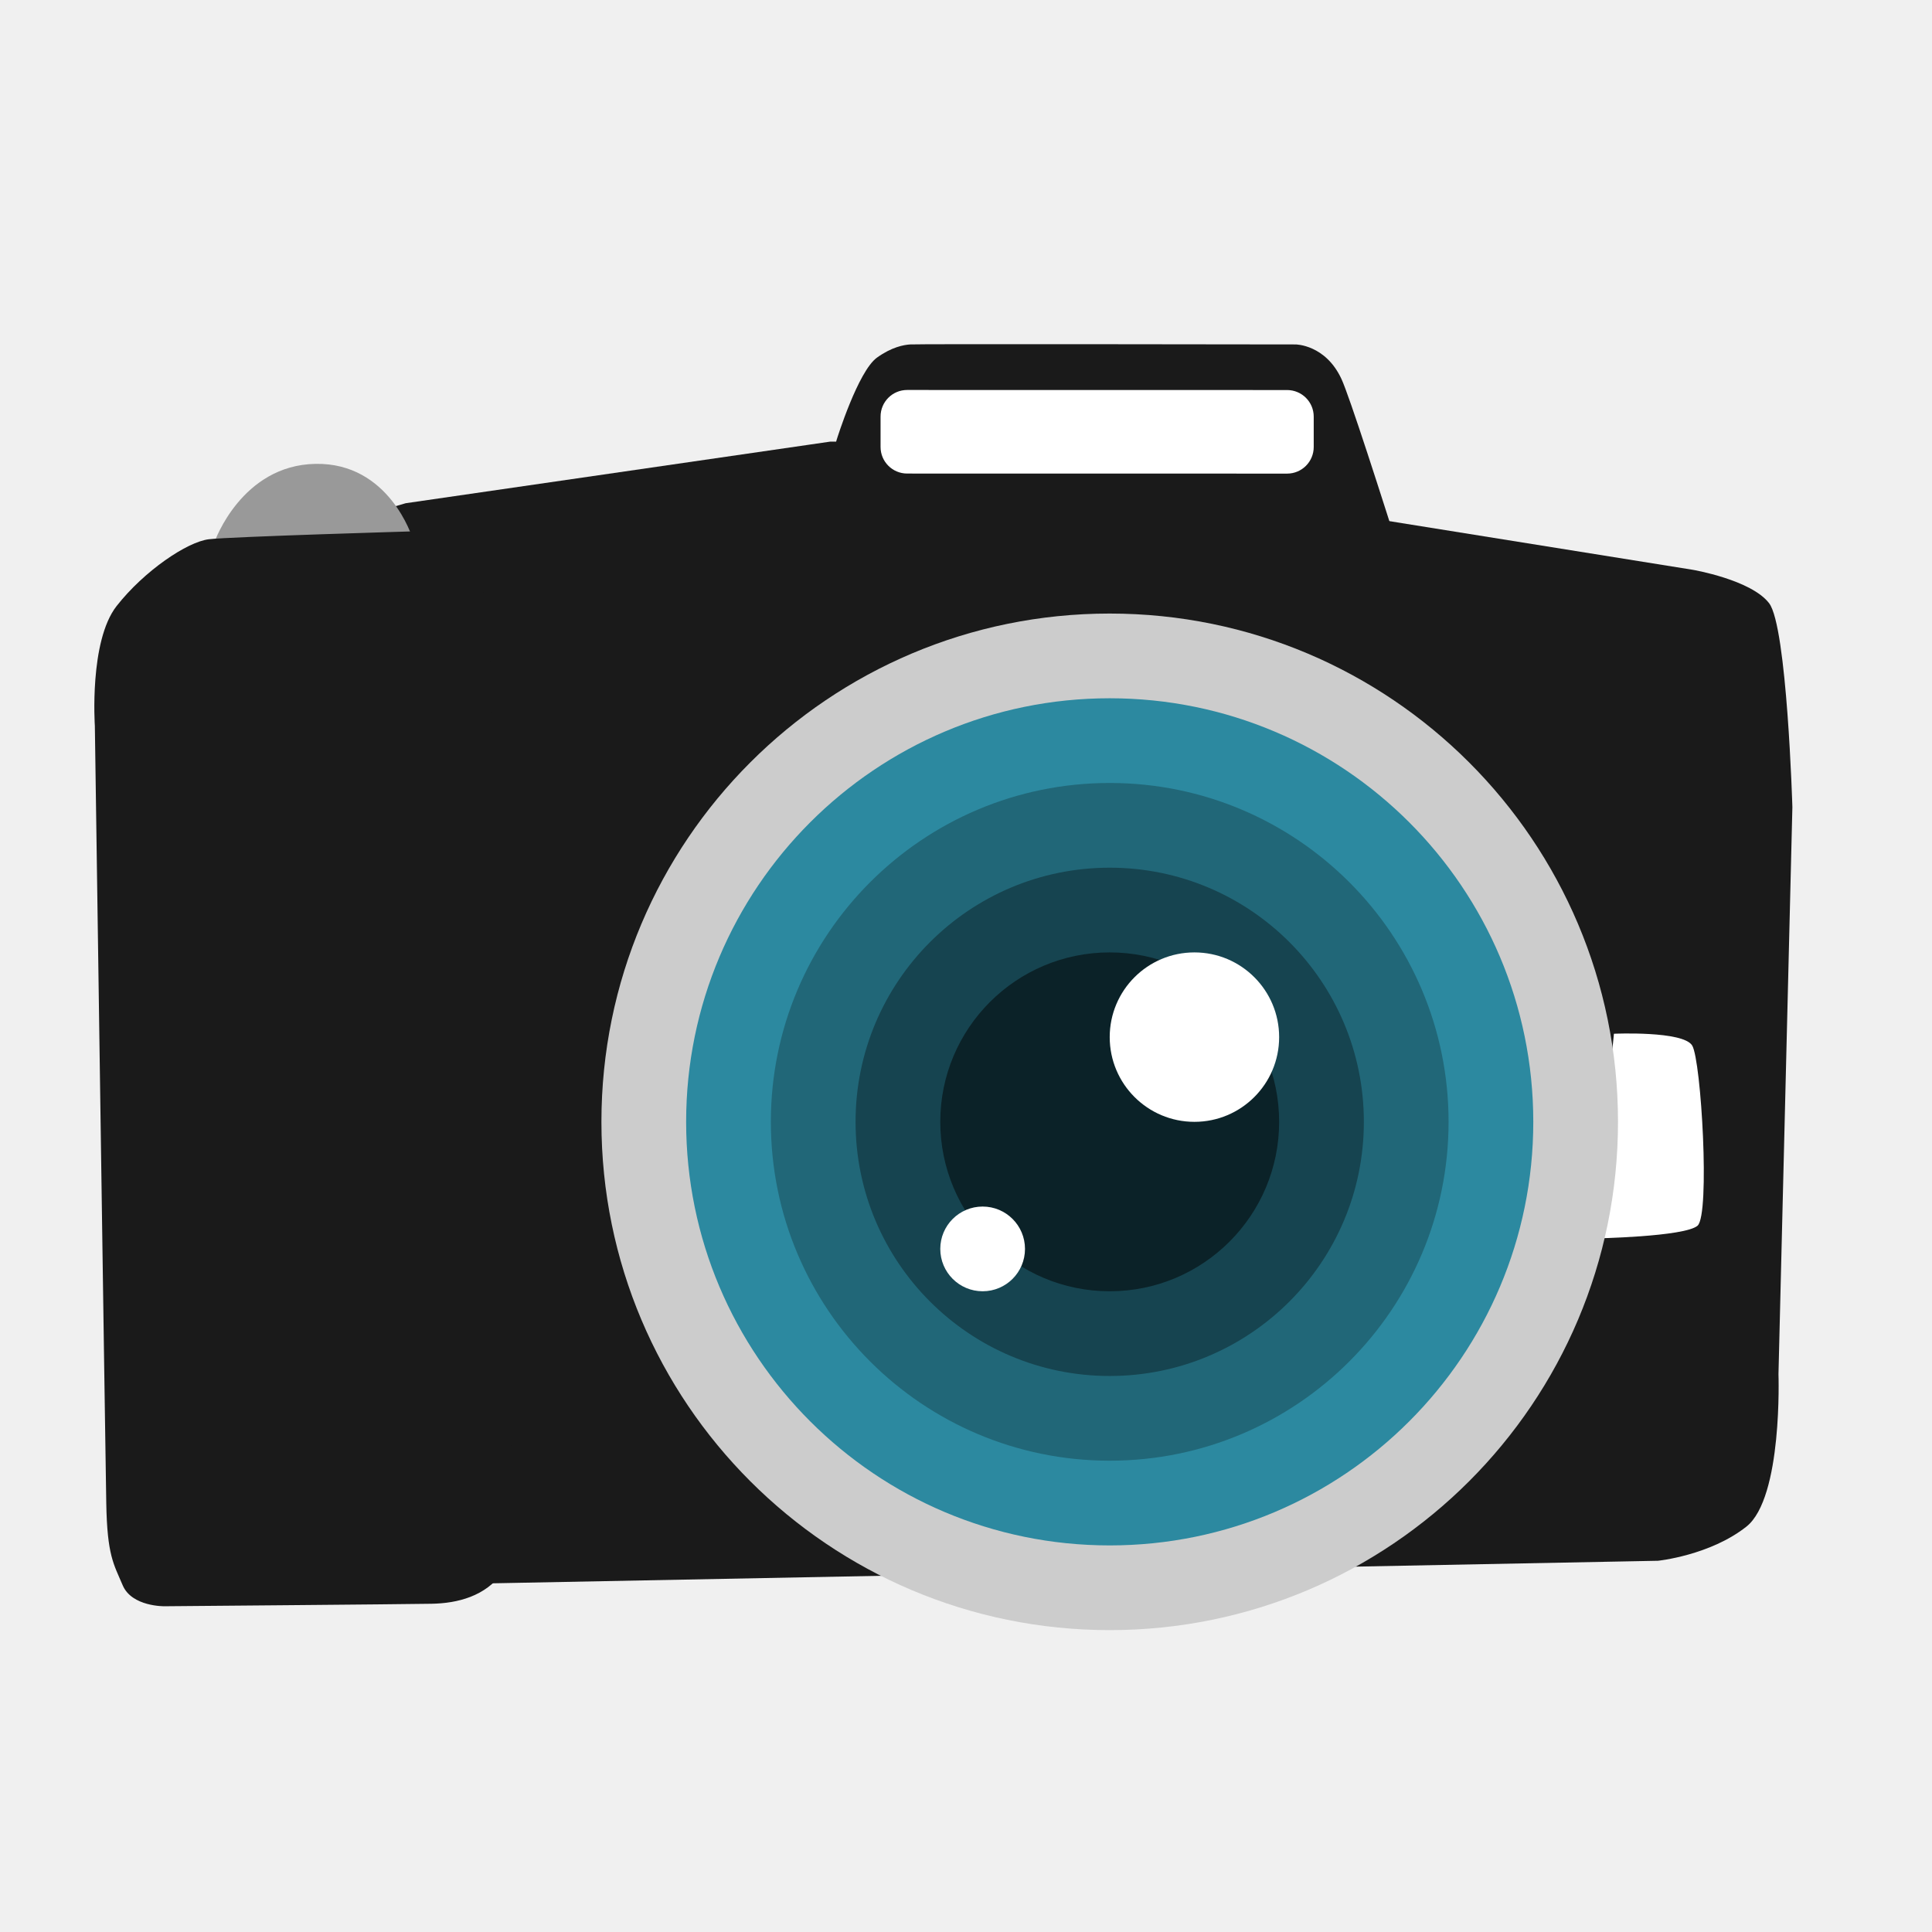
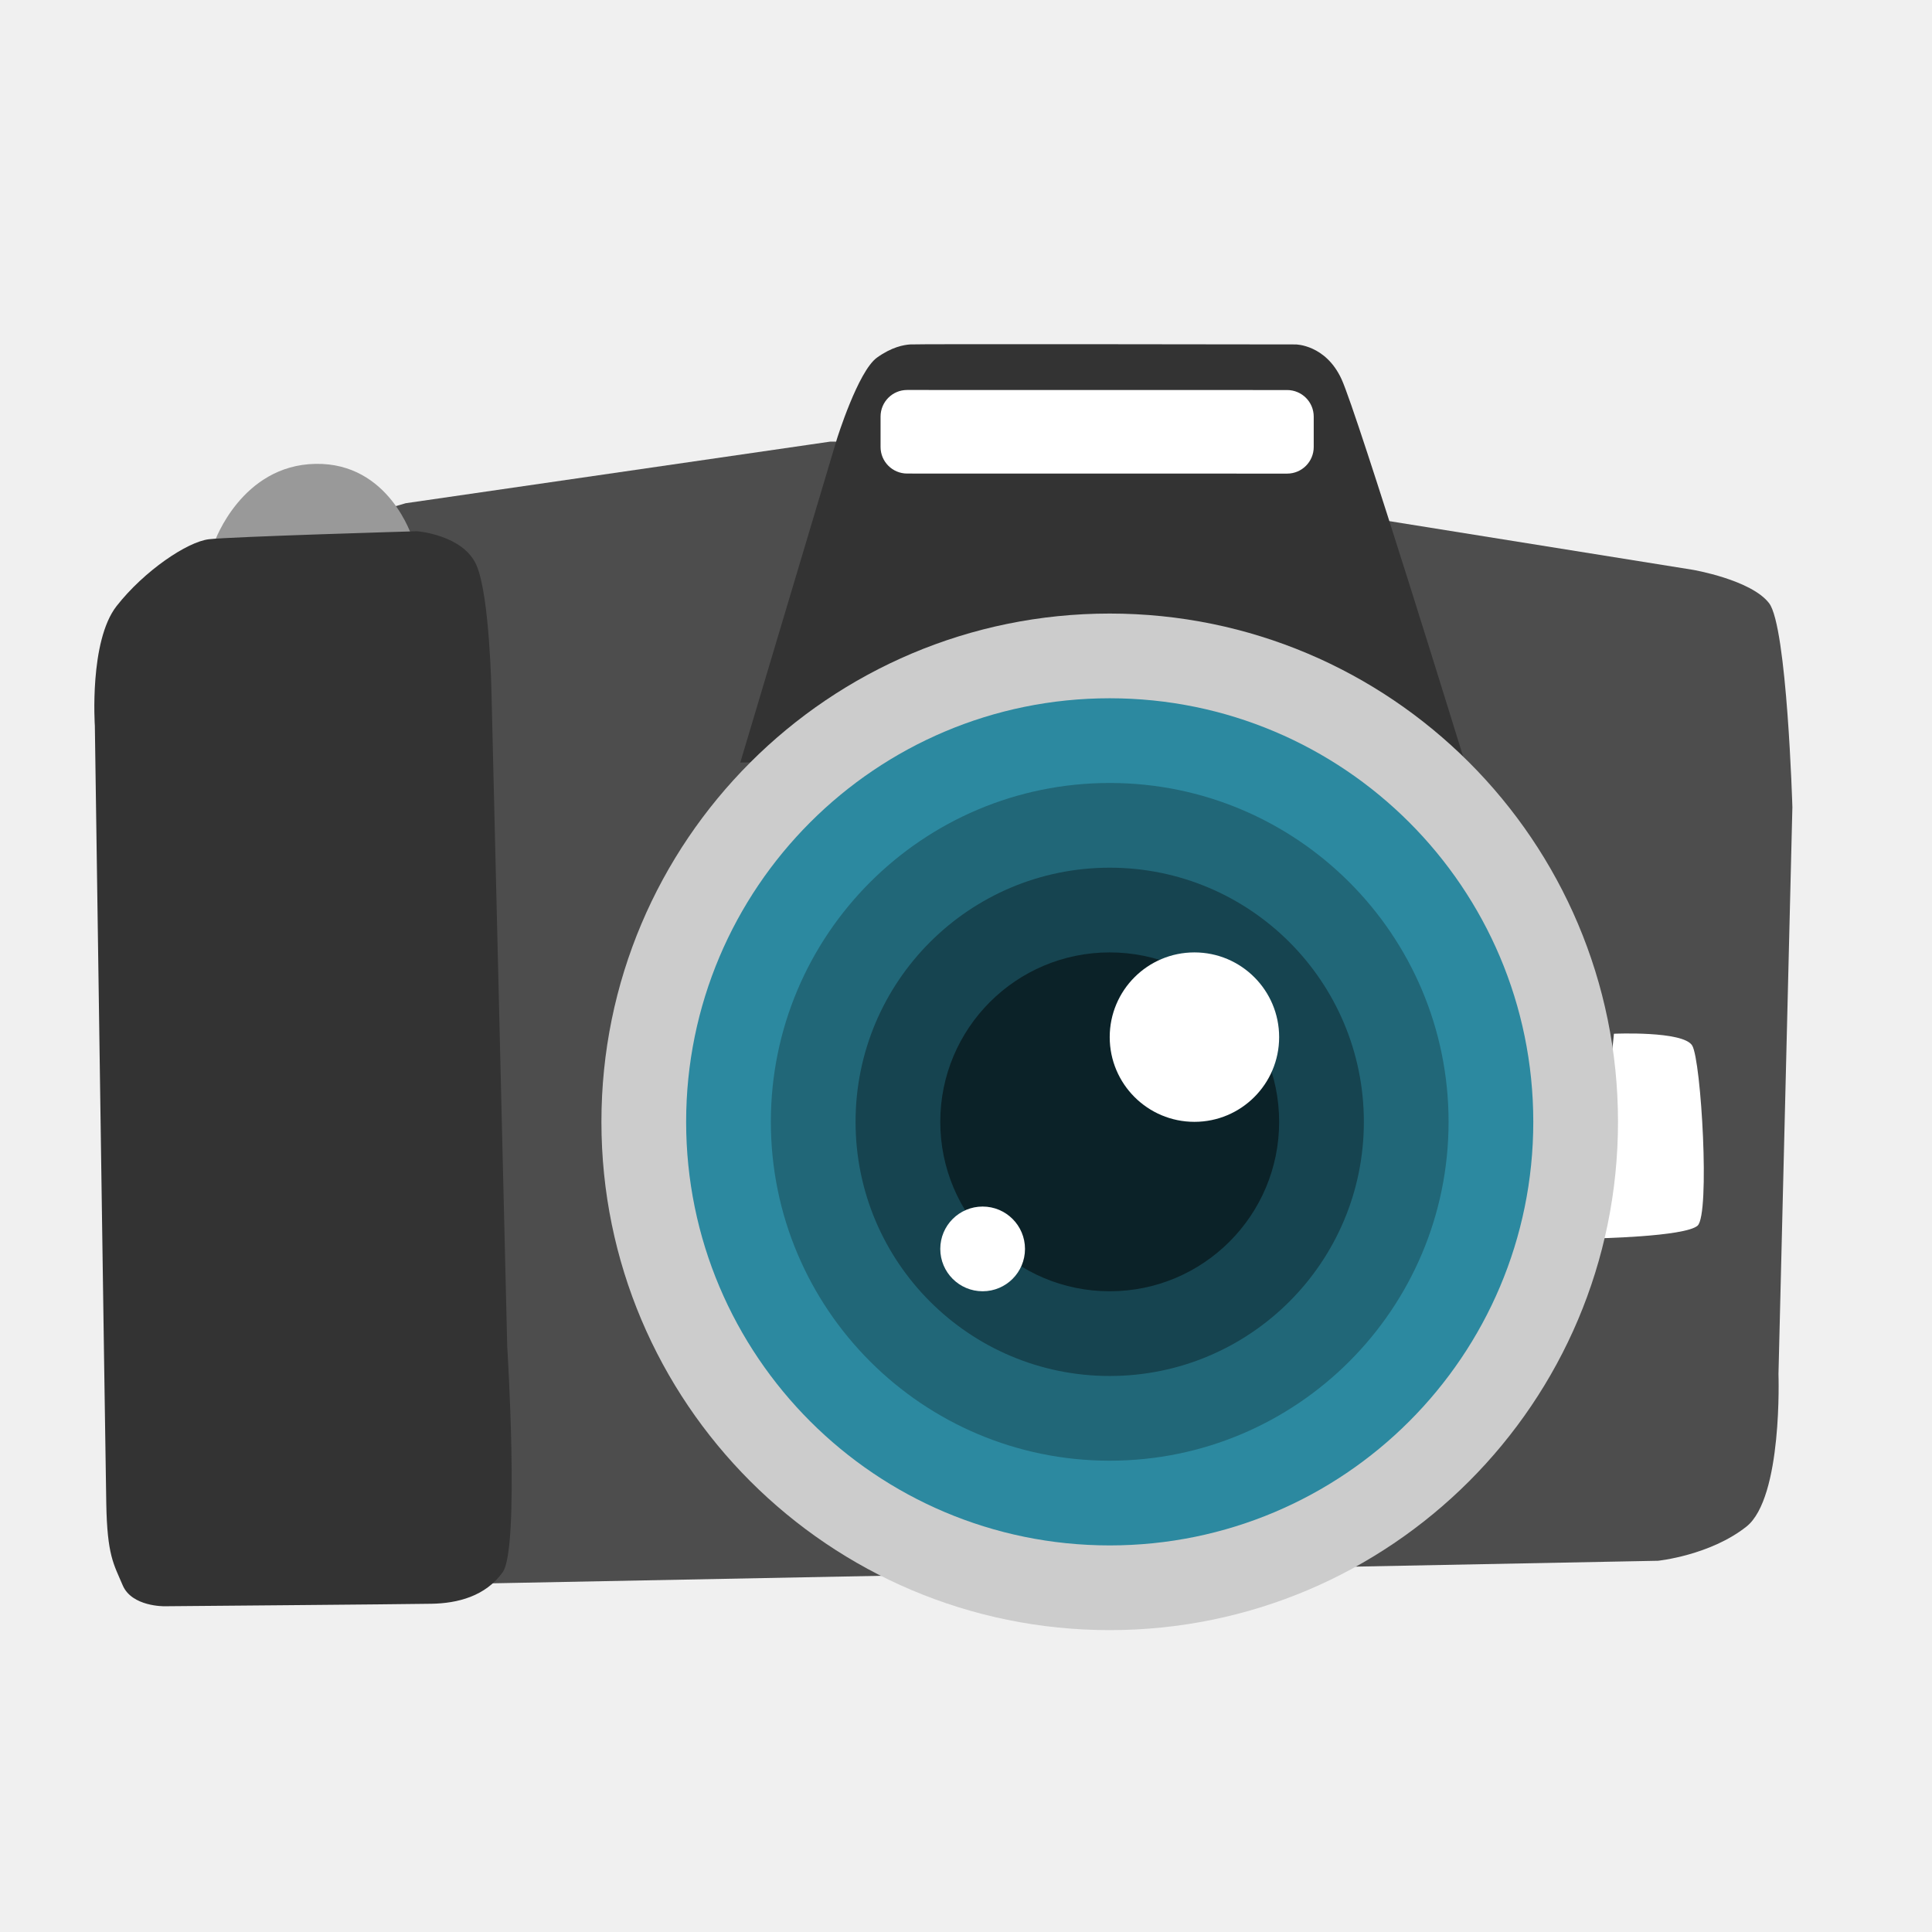
<svg xmlns="http://www.w3.org/2000/svg" id="svg2" version="1.1" width="512" height="512" viewBox="0 0 512 512">
  <defs id="defs6" />
  <path style="fill:#cccccc;fill-opacity:1;fill-rule:evenodd;stroke:none;stroke-width:1.022" d="" id="path3783" />
-   <path d="m 38.267,153.586 69.24,-20.225 112.532,-16.329 113.988,0.914 33.749,20.095 80.796,12.956 c 0,0 15.5,2.634 20.266,8.866 4.754,6.233 6.162,54.041 6.162,54.041 l -3.685,150.244 c 0,0 1.155,32.783 -8.502,40.424 -9.672,7.648 -23.442,9.048 -23.442,9.048 l -310.168,5.999 -96.218,-5.806 5.282,-260.228 0,0 z" id="path16" style="fill:#1a1a1a" />
-   <path d="m 196.189,202.07 25.581,-85.658 c 0,0 5.616,-18.056 10.657,-21.655 3.904,-2.793 7.039,-3.358 8.777,-3.477 0,-0.16 102.161,0 102.161,0 0,0 7.915,0.022 12.142,9.171 4.22,9.149 32.39,100.527 32.39,100.527 l -191.708,1.092 0,0 z" id="path23" style="fill:#1a1a1a" />
+   <path d="m 38.267,153.586 69.24,-20.225 112.532,-16.329 113.988,0.914 33.749,20.095 80.796,12.956 c 0,0 15.5,2.634 20.266,8.866 4.754,6.233 6.162,54.041 6.162,54.041 l -3.685,150.244 c 0,0 1.155,32.783 -8.502,40.424 -9.672,7.648 -23.442,9.048 -23.442,9.048 l -310.168,5.999 -96.218,-5.806 5.282,-260.228 0,0 z" id="path16" style="fill:#4d4d4d" />
+   <path d="m 196.189,202.07 25.581,-85.658 c 0,0 5.616,-18.056 10.657,-21.655 3.904,-2.793 7.039,-3.358 8.777,-3.477 0,-0.16 102.161,0 102.161,0 0,0 7.915,0.022 12.142,9.171 4.22,9.149 32.39,100.527 32.39,100.527 l -191.708,1.092 0,0 z" id="path23" style="fill:#333333" />
  <path d="m 427.708,273.955 c 0,0 18.345,-0.821 20.741,3.12 2.396,3.952 4.766,44.77 1.426,47.738 -3.369,2.968 -27.524,3.388 -27.524,3.388 l 5.356,-54.245 0,0 z" id="path30" style="fill:#ffffff" />
  <path d="m 56.907,143.487 c 0,0 7.117,-20.218 26.71,-20.559 19.594,-0.349 25.681,19.646 25.681,19.646 l -52.392,0.914 0,0 z" id="path37" style="fill:#999999;fill-opacity:1;stroke:none" />
-   <path d="m 25.137,192.357 c 0,0 -1.545,-22.402 5.761,-31.747 7.329,-9.345 18.732,-17.027 24.456,-17.703 5.716,-0.683 55.2,-2.125 55.2,-2.125 0,0 12.15,0.951 15.686,8.944 3.547,7.993 4.012,33.894 4.012,33.894 l 4.168,173.192 c 0,0 3.347,53.432 -1.192,59.821 -4.535,6.4 -11.979,8.265 -18.877,8.38 -6.887,0.13 -70.756,0.661 -70.756,0.661 0,0 -8.636,0.152 -11.069,-5.534 -2.414,-5.687 -4.119,-7.901 -4.364,-21.778 C 27.915,384.511 25.137,192.357 25.137,192.357 l 0,0 z" id="path51" style="fill:#1a1a1a" />
+   <path d="m 25.137,192.357 c 0,0 -1.545,-22.402 5.761,-31.747 7.329,-9.345 18.732,-17.027 24.456,-17.703 5.716,-0.683 55.2,-2.125 55.2,-2.125 0,0 12.15,0.951 15.686,8.944 3.547,7.993 4.012,33.894 4.012,33.894 l 4.168,173.192 c 0,0 3.347,53.432 -1.192,59.821 -4.535,6.4 -11.979,8.265 -18.877,8.38 -6.887,0.13 -70.756,0.661 -70.756,0.661 0,0 -8.636,0.152 -11.069,-5.534 -2.414,-5.687 -4.119,-7.901 -4.364,-21.778 C 27.915,384.511 25.137,192.357 25.137,192.357 l 0,0 z" id="path51" style="fill:#333333" />
  <path d="m 240.398,103.348 100.694,0.016 c 3.9,0 7.057,3.15 7.057,7.043 v 8.06 c 0,3.889 -3.15,7.043 -7.043,7.043 l -100.698,-0.016 c -3.896,0 -7.05,-3.15 -7.05,-7.043 v -8.06 c 0.005,-3.889 3.15,-7.043 7.039,-7.043 l 0,0 z" id="path58" style="fill:#ffffff" />
  <rect style="fill:#cccccc;fill-opacity:1;fill-rule:evenodd;stroke:none" id="rect3427" width="269.403" height="269.403" x="159.383" y="162.597" ry="134.702" />
  <rect ry="112.251" y="185.047" x="181.834" height="224.503" width="224.503" id="rect3429" style="fill:#2c89a0;fill-opacity:1;fill-rule:evenodd;stroke:none" />
  <rect style="fill:#216778;fill-opacity:1;fill-rule:evenodd;stroke:none" id="rect3431" width="179.602" height="179.602" x="204.284" y="207.497" ry="89.801" />
  <rect ry="67.351" y="229.948" x="226.734" height="134.702" width="134.702" id="rect3433" style="fill:#164450;fill-opacity:1;fill-rule:evenodd;stroke:none" />
  <rect style="fill:#0b2228;fill-opacity:1;fill-rule:evenodd;stroke:none" id="rect3435" width="89.801" height="89.801" x="249.184" y="252.398" ry="44.901" />
  <rect ry="22.45" y="252.398" x="294.085" height="44.901" width="44.901" id="rect3437" style="fill:#ffffff;fill-opacity:1;fill-rule:evenodd;stroke:none" />
  <rect style="fill:#ffffff;fill-opacity:1;fill-rule:evenodd;stroke:none" id="rect3439" width="22.45" height="22.45" x="249.184" y="319.749" ry="11.225" />
</svg>
